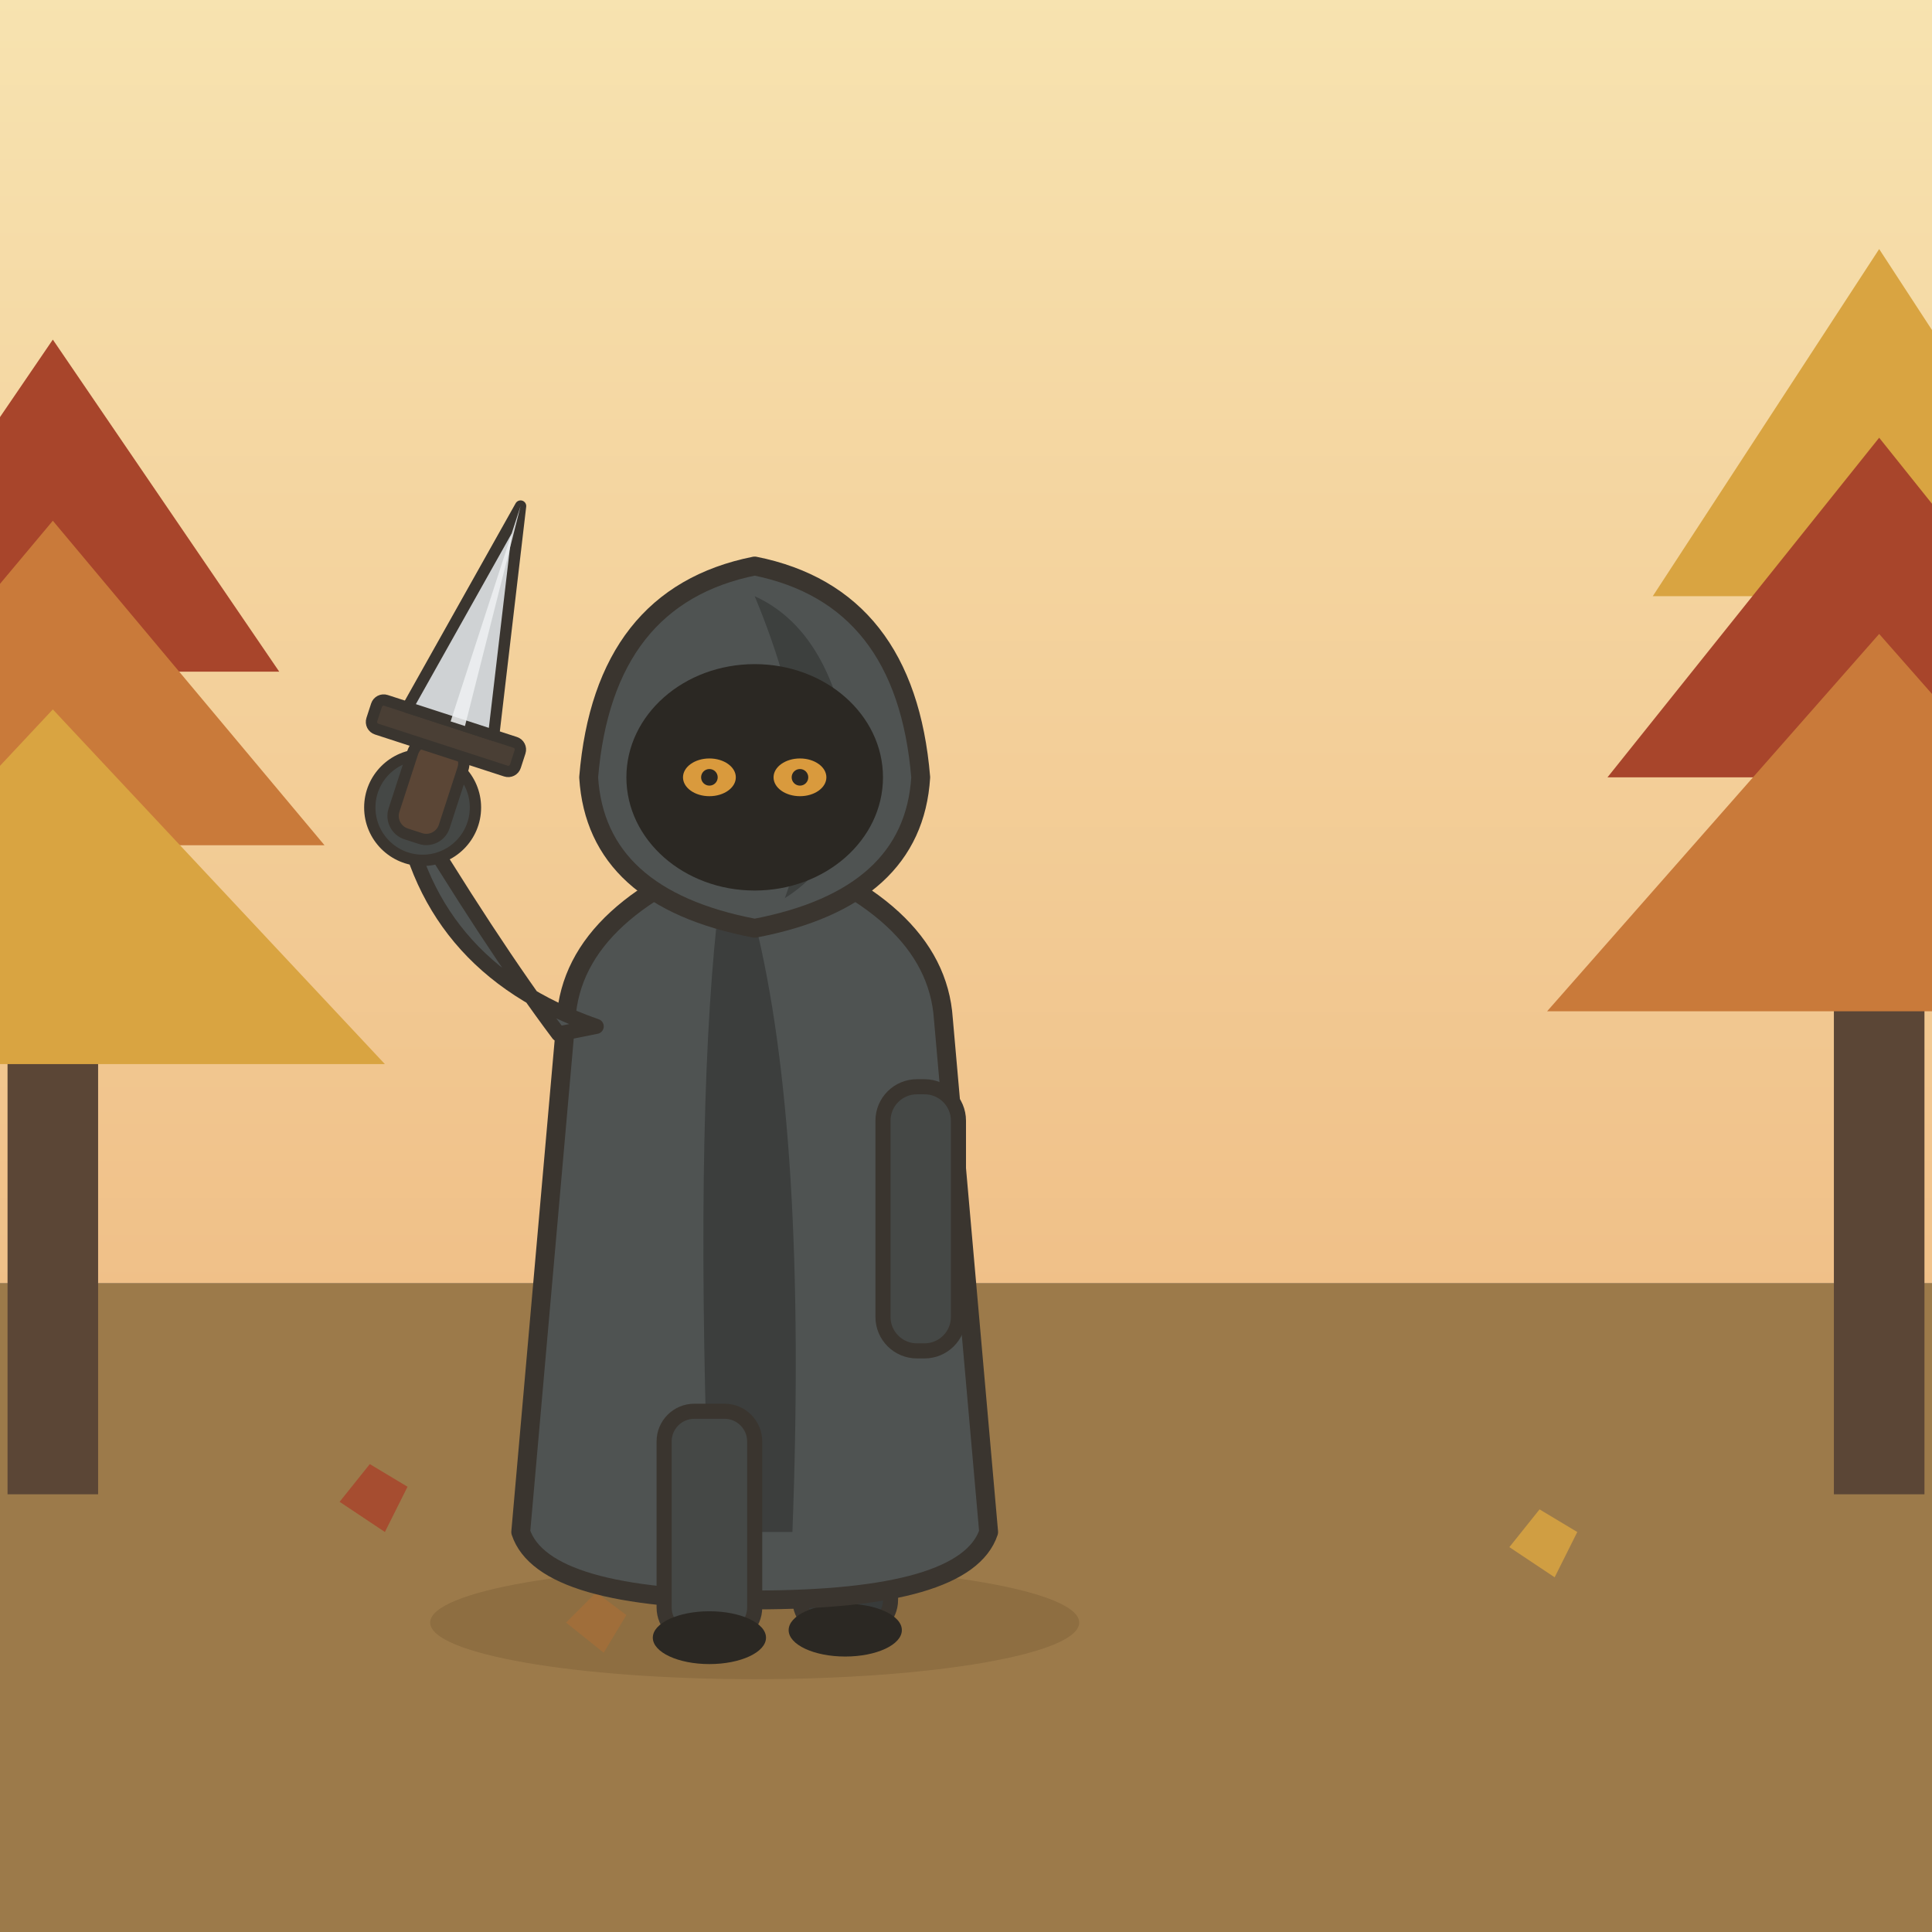
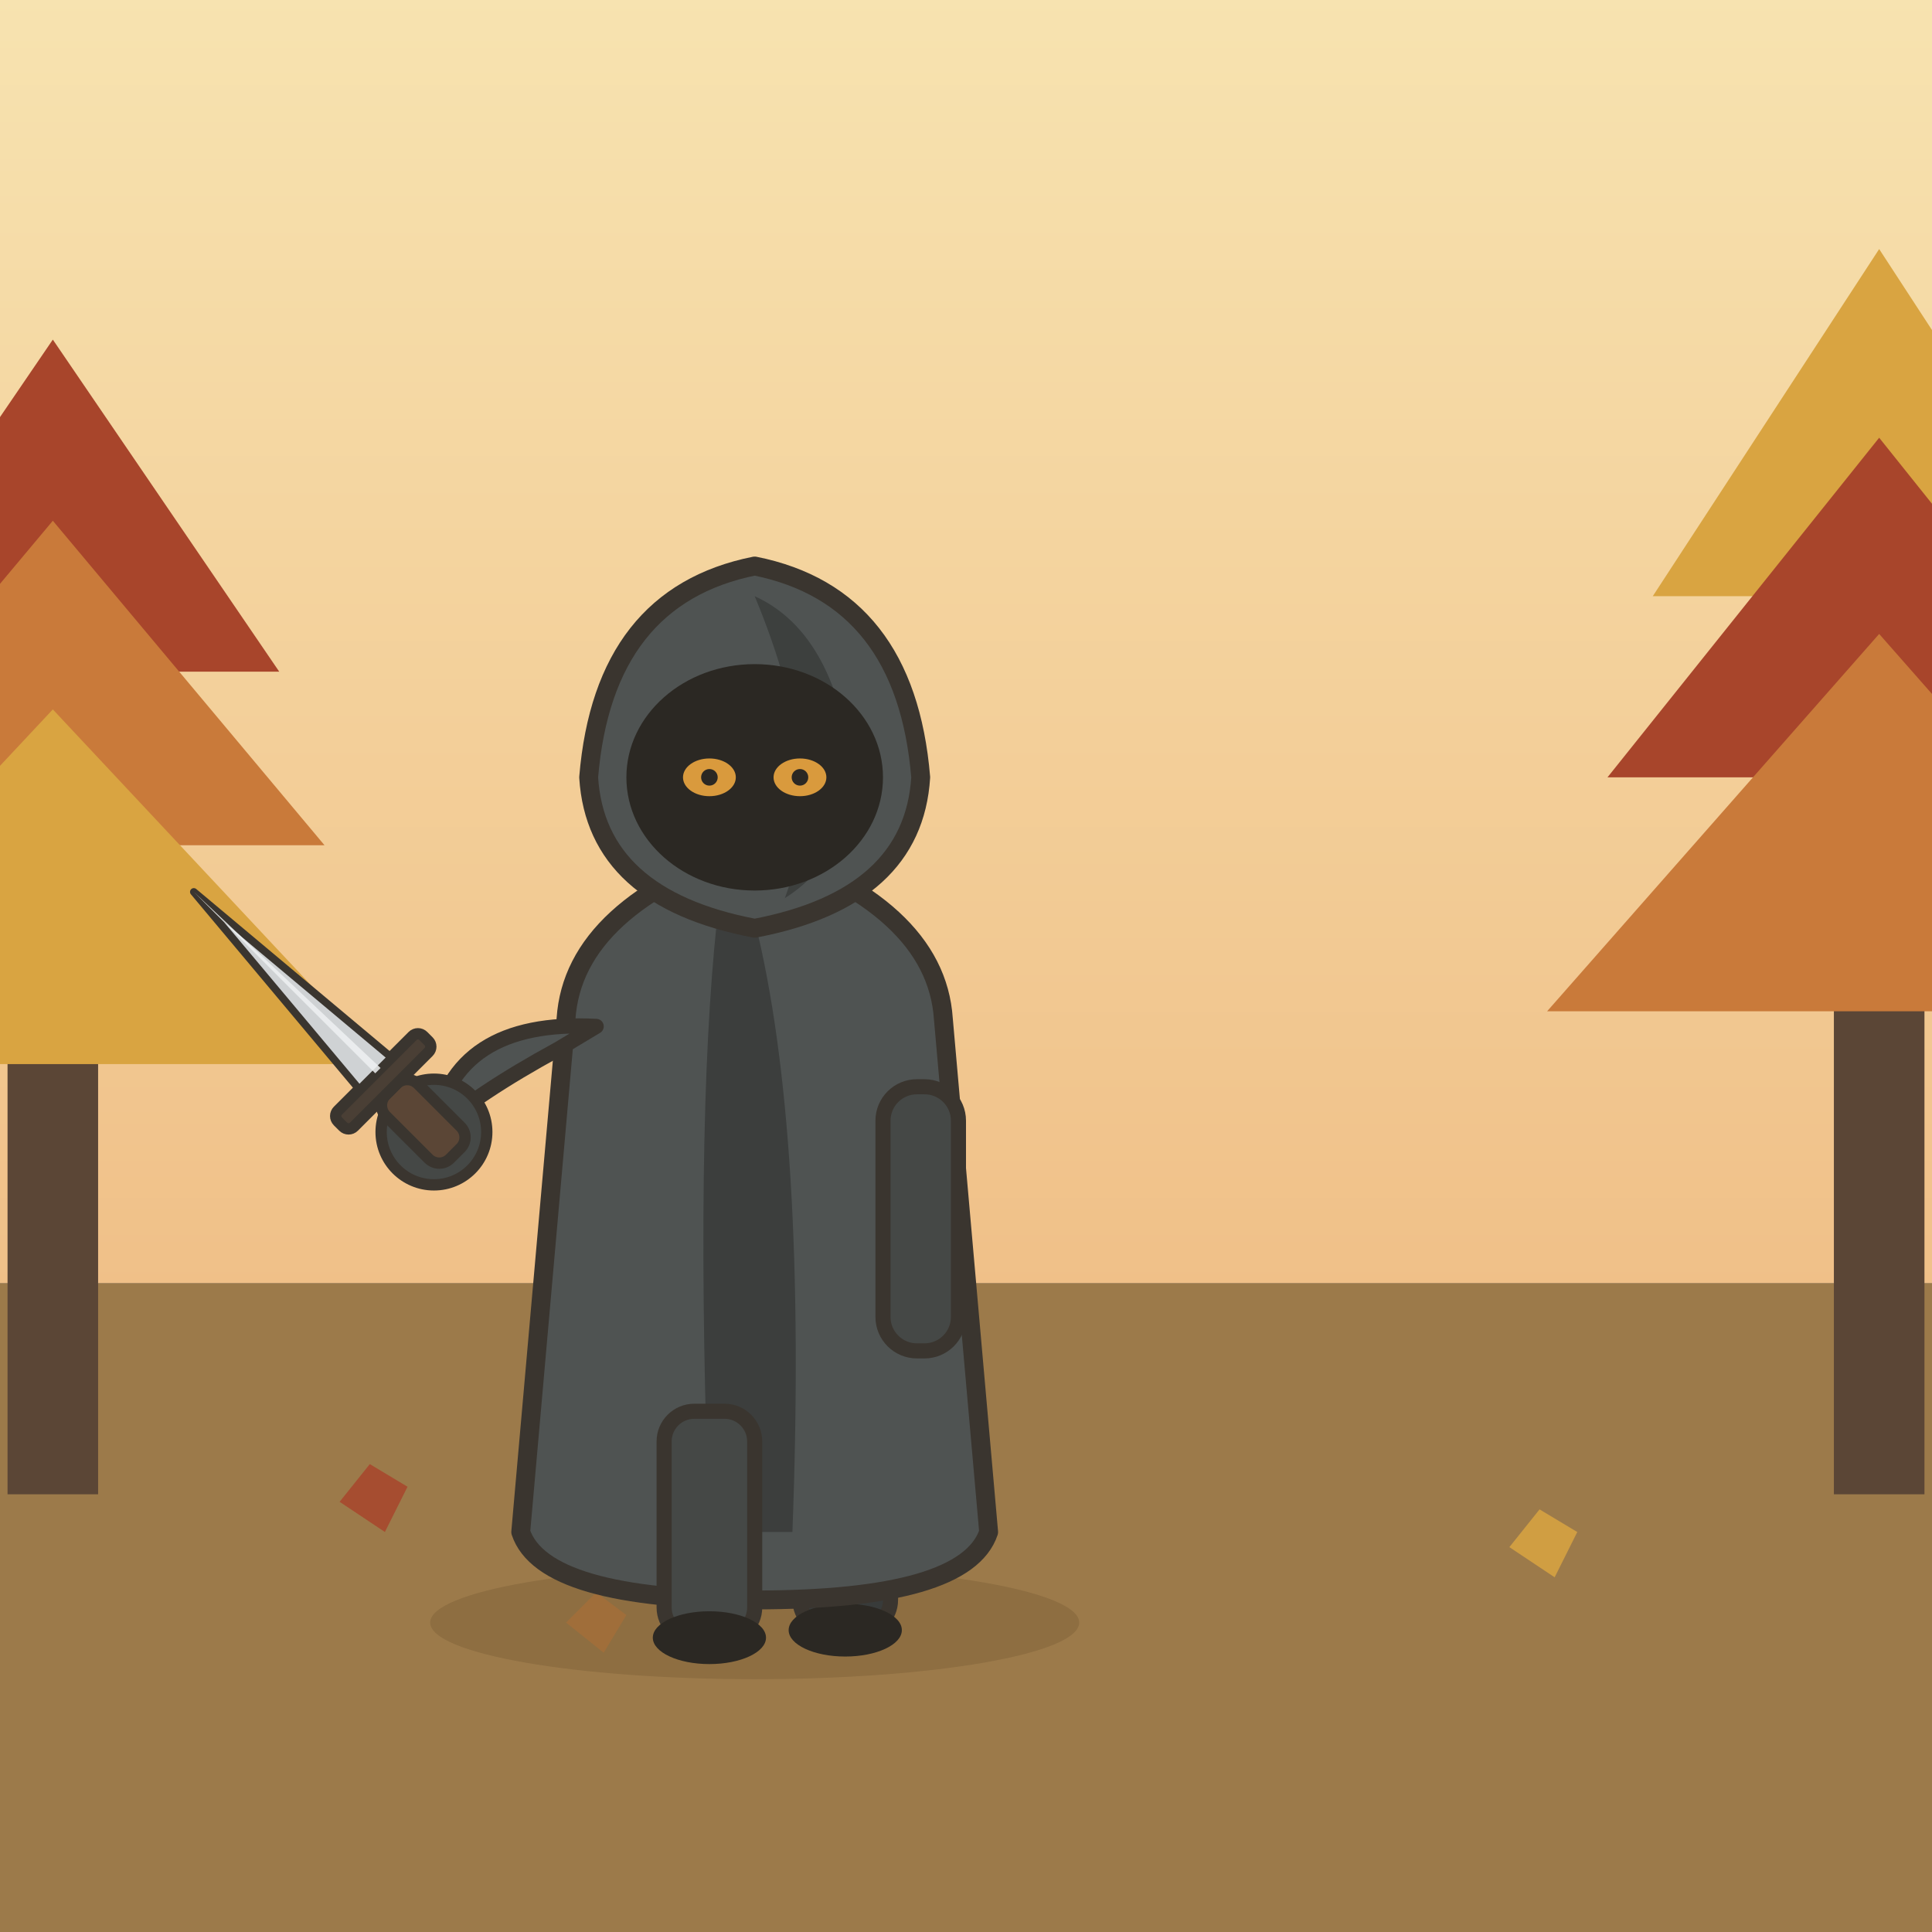
<svg xmlns="http://www.w3.org/2000/svg" viewBox="0 0 512 512" width="512" height="512">
  <defs>
    <linearGradient id="sky" x1="0" y1="0" x2="0" y2="1">
      <stop offset="0%" stop-color="#f7e3b0" />
      <stop offset="100%" stop-color="#f0c088" />
    </linearGradient>
  </defs>
  <rect x="0" y="0" width="512" height="340" fill="url(#sky)" />
  <rect x="0" y="340" width="512" height="172" fill="#9c7a4a" />
  <g>
    <rect x="2" y="216" width="24" height="180" fill="#5b4636" />
    <polygon points="14,90 -46,178 74,178" fill="#a8452b" />
    <polygon points="14,138 -58,224 86,224" fill="#c97a3a" />
    <polygon points="14,188 -74,282 102,282" fill="#d9a441" />
  </g>
  <g>
    <rect x="486" y="196" width="24" height="200" fill="#5b4636" />
    <polygon points="498,66 438,158 558,158" fill="#d9a441" />
    <polygon points="498,116 426,206 570,206" fill="#a8452b" />
    <polygon points="498,168 410,268 586,268" fill="#c97a3a" />
  </g>
  <g>
    <polygon points="90,398 98,388 108,394 102,406" fill="#a8452b" opacity="0.85" />
    <polygon points="400,410 408,400 418,406 412,418" fill="#d9a441" opacity="0.85" />
    <polygon points="150,430 158,422 166,428 160,438" fill="#c97a3a" opacity="0.8" />
  </g>
  <ellipse cx="200" cy="430" rx="86" ry="15" fill="#7f6138" opacity="0.5" />
  <rect x="212" y="368" width="24" height="64" rx="8" fill="#383b3a" stroke="#3a352f" stroke-width="4" />
  <ellipse cx="224" cy="432" rx="15" ry="7" fill="#2b2823" />
  <path d="M150,270 Q152,240 200,224 Q248,240 250,270            L262,406 Q256,424 200,424 Q144,424 138,406 Z" fill="#4f5352" stroke="#3a352f" stroke-width="5" stroke-linejoin="round" />
  <path d="M200,244 Q214,300 210,406 L188,406 Q184,300 190,244 Z" fill="#383b3a" opacity="0.85" />
  <rect x="176" y="374" width="24" height="60" rx="8" fill="#454846" stroke="#3a352f" stroke-width="4" />
  <ellipse cx="188" cy="434" rx="15" ry="7" fill="#2b2823" />
  <rect x="234" y="288" width="20" height="70" rx="9" fill="#454846" stroke="#3a352f" stroke-width="4" />
-   <path d="M158,272 Q112,256 106,210 Q130,250 148,274 Z" fill="#4f5352" stroke="#3a352f" stroke-width="4" stroke-linejoin="round" />
-   <circle cx="112" cy="214" r="14" fill="#454846" stroke="#3a352f" stroke-width="3" />
-   <g transform="rotate(18 112 214)">
-     <rect x="105" y="196" width="14" height="26" rx="5" fill="#5b4636" stroke="#3a352f" stroke-width="3" />
-     <rect x="92" y="190" width="40" height="8" rx="2" fill="#4a3f35" stroke="#3a352f" stroke-width="3" />
-     <polygon points="112,130 124,190 100,190" fill="#cfd2d4" stroke="#3a352f" stroke-width="3" stroke-linejoin="round" />
-     <polygon points="112,130 116,190 112,190" fill="#eef1f2" opacity="0.85" />
+   <path d="M158,272 Q120,270 115,300 Q126,290 148,278 Z" fill="#4f5352" stroke="#3a352f" stroke-width="4" stroke-linejoin="round" />
+   <circle cx="115" cy="300" r="14" fill="#454846" stroke="#3a352f" stroke-width="3" />
+   <g transform="rotate(-45 115 300)">
+     <rect x="109" y="284" width="12" height="24" rx="4" fill="#5b4636" stroke="#3a352f" stroke-width="3" />
+     <rect x="99" y="278" width="32" height="6" rx="2" fill="#4a3f35" stroke="#3a352f" stroke-width="3" />
+     <polygon points="115,210 121,278 109,278" fill="#cfd2d4" stroke="#3a352f" stroke-width="2" stroke-linejoin="round" />
+     <polygon points="115,210 117,278 115,278" fill="#eef1f2" opacity="0.85" />
  </g>
  <path d="M200,150 Q160,158 156,206 Q158,238 200,246 Q242,238 244,206 Q240,158 200,150 Z" fill="#4f5352" stroke="#3a352f" stroke-width="5" stroke-linejoin="round" />
  <path d="M200,158 Q222,168 226,206 Q224,228 208,238 Q220,206 200,158 Z" fill="#383b3a" opacity="0.8" />
  <ellipse cx="200" cy="206" rx="34" ry="30" fill="#2b2823" />
  <ellipse cx="188" cy="206" rx="7" ry="5" fill="#d99a3d" />
  <ellipse cx="212" cy="206" rx="7" ry="5" fill="#d99a3d" />
  <circle cx="188" cy="206" r="2.2" fill="#2b2823" />
  <circle cx="212" cy="206" r="2.2" fill="#2b2823" />
</svg>
